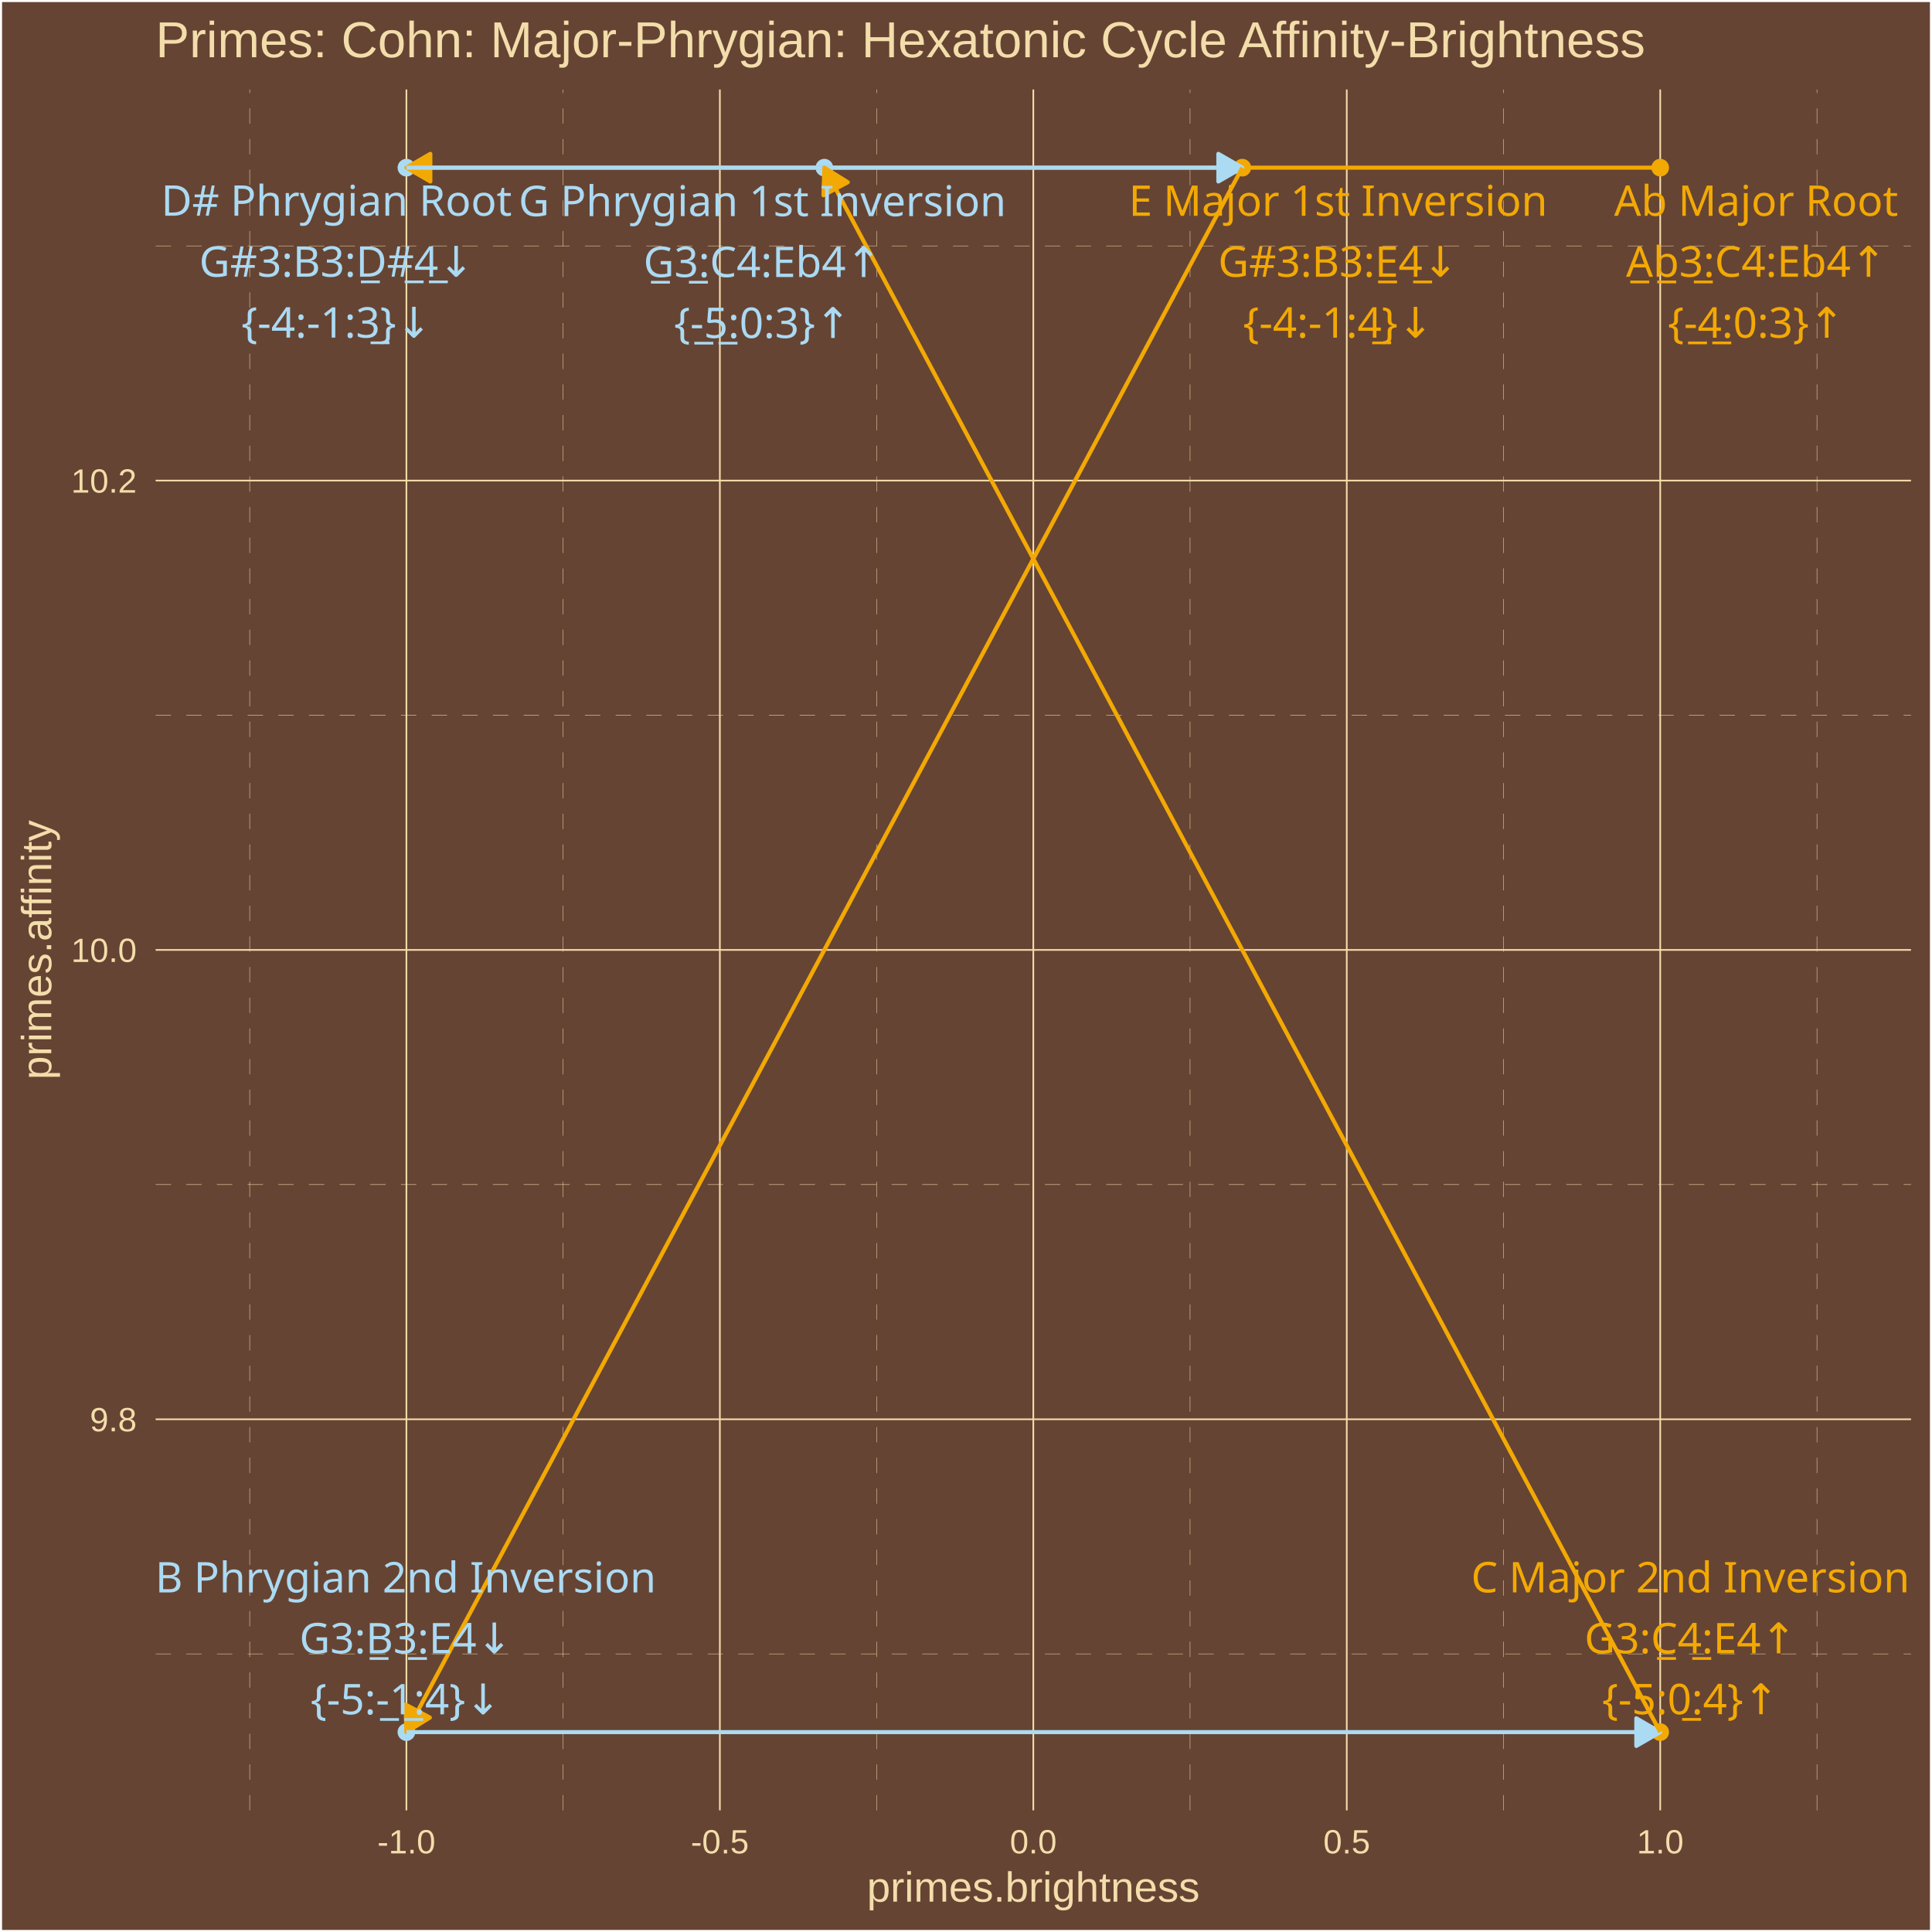
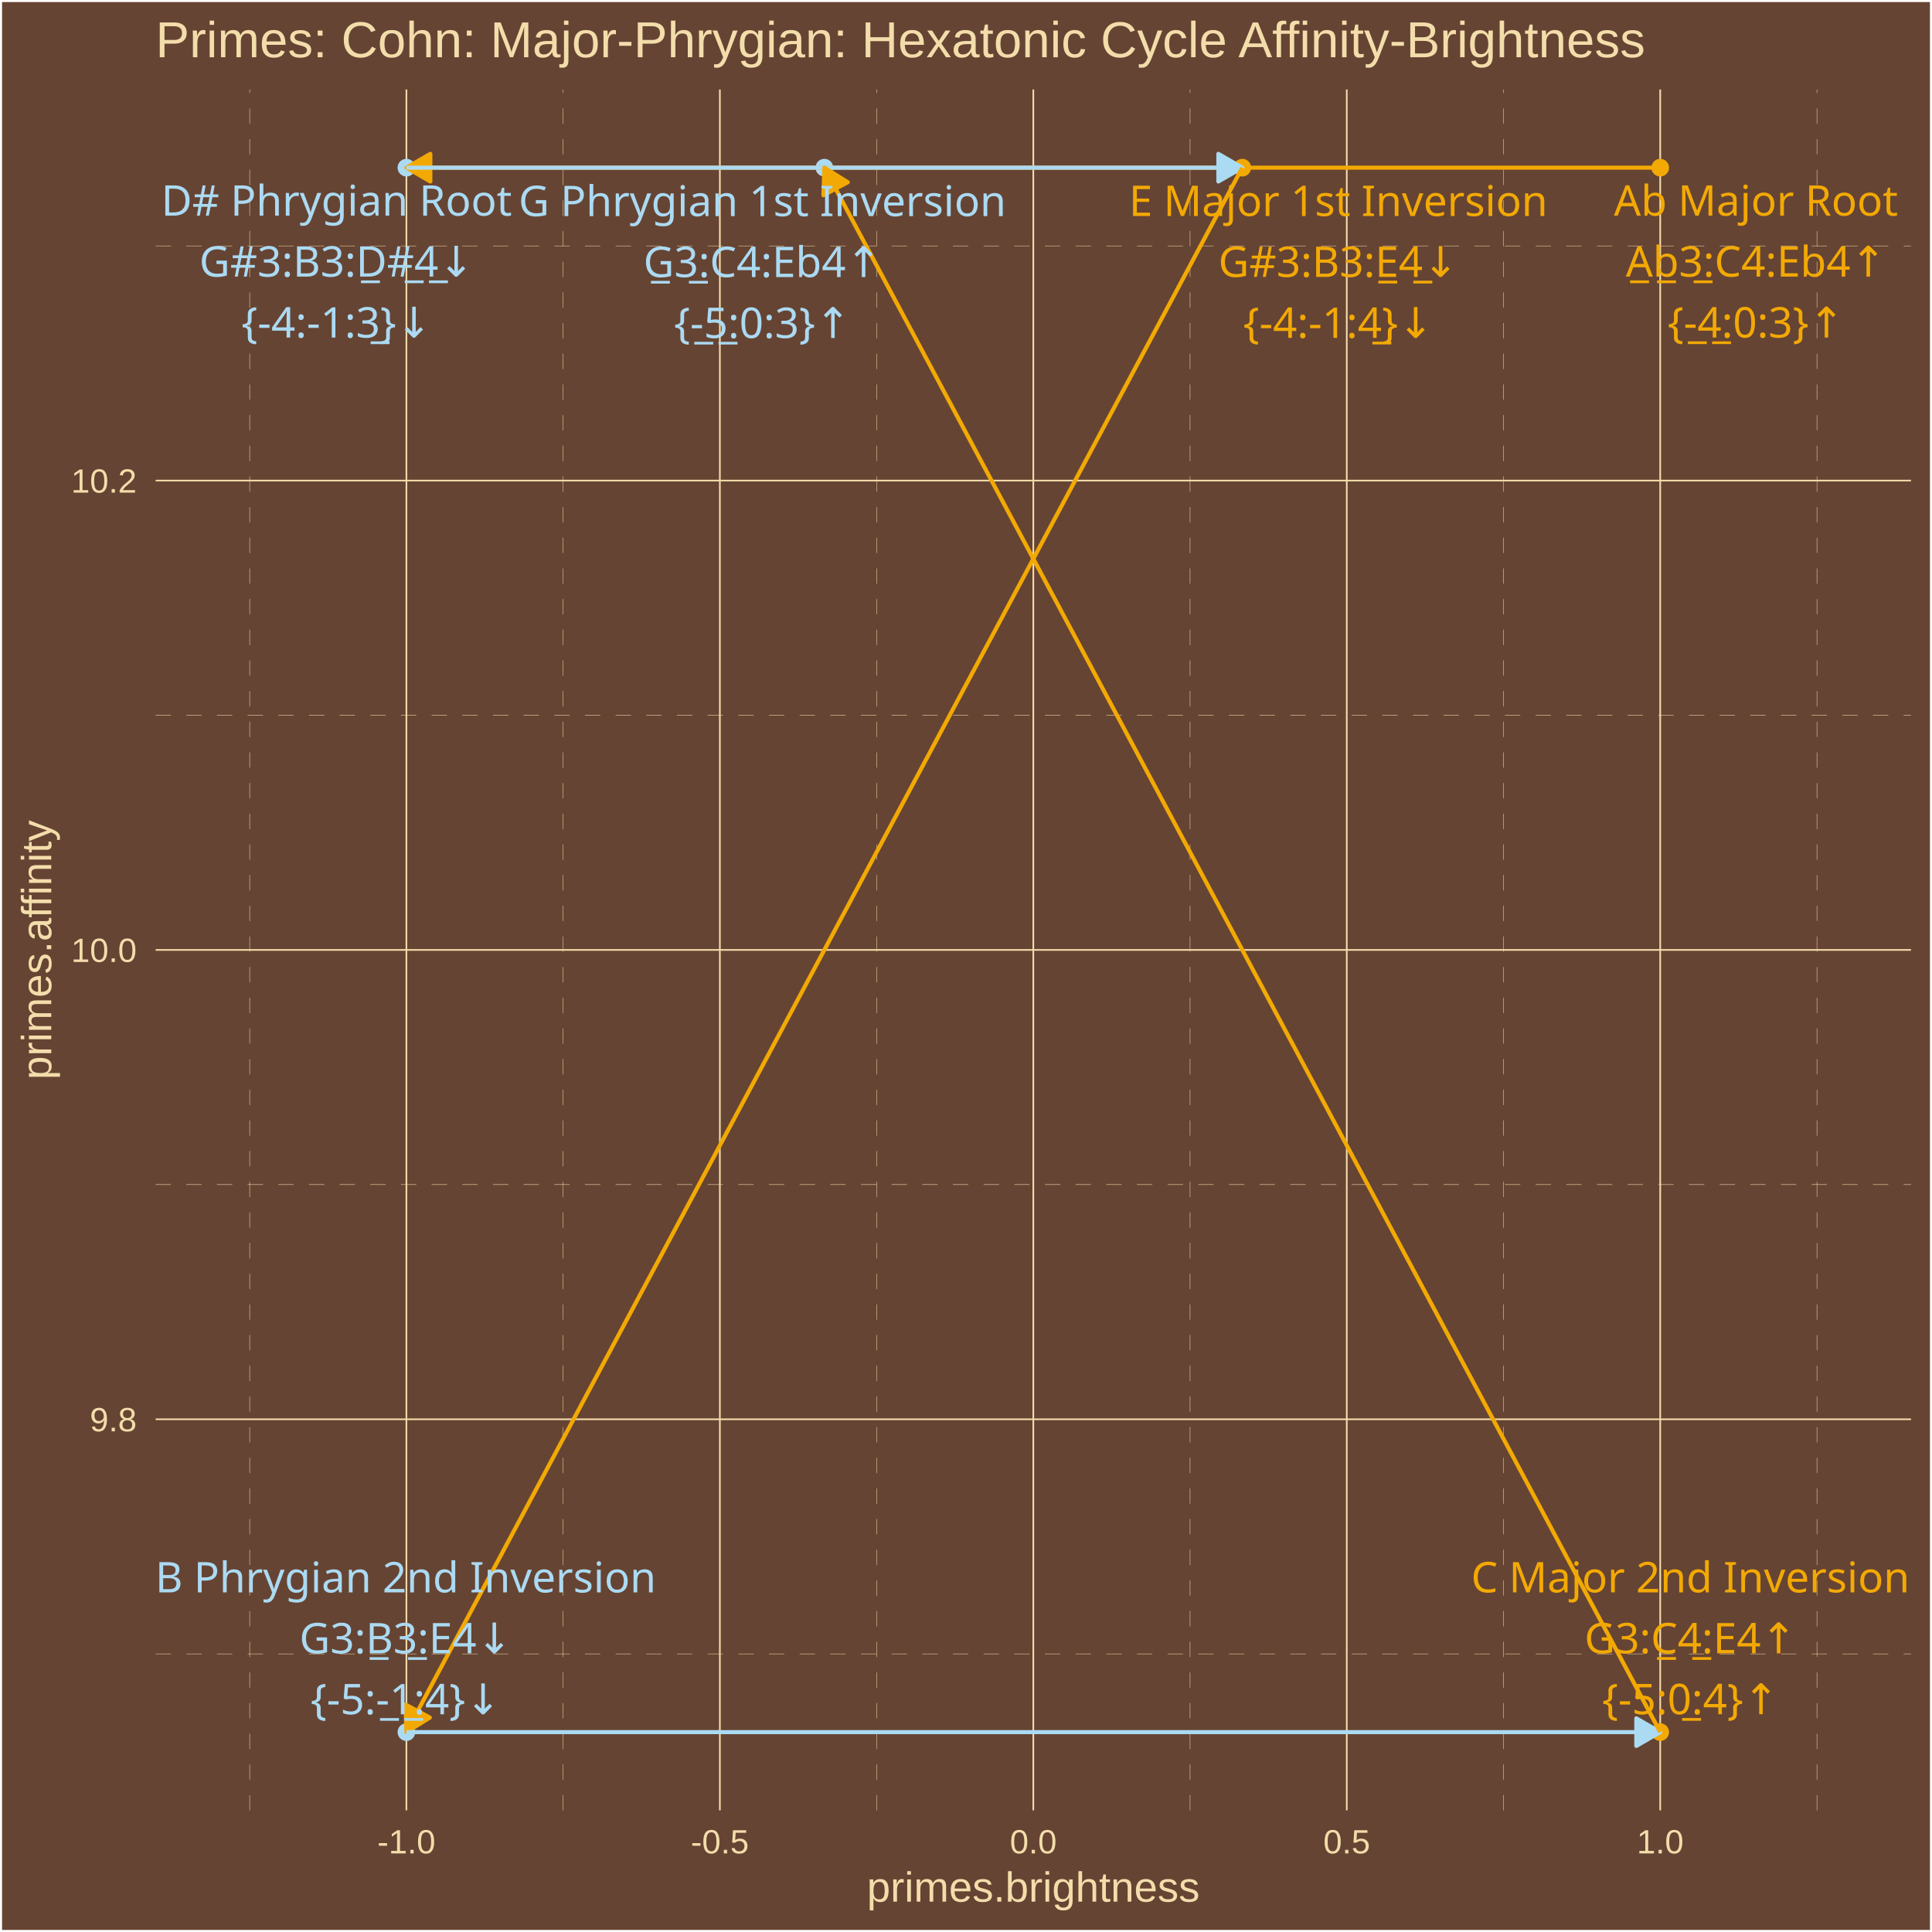
<svg xmlns="http://www.w3.org/2000/svg" class="svglite" width="504.00pt" height="504.00pt" viewBox="0 0 504.00 504.00">
  <defs>
    <style type="text/css">
    .svglite line, .svglite polyline, .svglite polygon, .svglite path, .svglite rect, .svglite circle {
      fill: none;
      stroke: #000000;
      stroke-linecap: round;
      stroke-linejoin: round;
      stroke-miterlimit: 10.00;
    }
    .svglite text {
      white-space: pre;
    }
  </style>
  </defs>
  <rect width="100%" height="100%" style="stroke: none; fill: #664433;" />
  <defs>
    <clipPath id="cpMC4wMHw1MDQuMDB8MC4wMHw1MDQuMDA=">
      <rect x="0.00" y="0.00" width="504.00" height="504.00" />
    </clipPath>
  </defs>
  <g clip-path="url(#cpMC4wMHw1MDQuMDB8MC4wMHw1MDQuMDA=)">
    <rect x="0.00" y="-0" width="504.00" height="504.00" style="stroke-width: 1.07; stroke: #FFFFFF; fill: #664433;" />
  </g>
  <defs>
    <clipPath id="cpNDAuNjB8NDk4LjUyfDIzLjM0fDQ3Mi4yNw==">
      <rect x="40.60" y="23.34" width="457.92" height="448.93" />
    </clipPath>
  </defs>
  <g clip-path="url(#cpNDAuNjB8NDk4LjUyfDIzLjM0fDQ3Mi4yNw==)">
    <rect x="40.60" y="23.34" width="457.92" height="448.93" style="stroke-width: 1.07; stroke: none; fill: #664433;" />
    <polyline points="40.60,431.45 498.52,431.45 " style="stroke-width: 0.11; stroke: #F3DDAB; stroke-dasharray: 4.00,4.00; stroke-linecap: butt;" />
    <polyline points="40.60,309.02 498.52,309.02 " style="stroke-width: 0.11; stroke: #F3DDAB; stroke-dasharray: 4.00,4.00; stroke-linecap: butt;" />
    <polyline points="40.60,186.58 498.52,186.58 " style="stroke-width: 0.11; stroke: #F3DDAB; stroke-dasharray: 4.00,4.00; stroke-linecap: butt;" />
    <polyline points="40.60,64.15 498.52,64.15 " style="stroke-width: 0.11; stroke: #F3DDAB; stroke-dasharray: 4.00,4.00; stroke-linecap: butt;" />
    <polyline points="65.14,472.27 65.14,23.34 " style="stroke-width: 0.11; stroke: #F3DDAB; stroke-dasharray: 4.00,4.00; stroke-linecap: butt;" />
    <polyline points="146.91,472.27 146.91,23.34 " style="stroke-width: 0.11; stroke: #F3DDAB; stroke-dasharray: 4.00,4.00; stroke-linecap: butt;" />
    <polyline points="228.68,472.27 228.68,23.34 " style="stroke-width: 0.11; stroke: #F3DDAB; stroke-dasharray: 4.00,4.00; stroke-linecap: butt;" />
    <polyline points="310.45,472.27 310.45,23.34 " style="stroke-width: 0.11; stroke: #F3DDAB; stroke-dasharray: 4.00,4.00; stroke-linecap: butt;" />
    <polyline points="392.22,472.27 392.22,23.34 " style="stroke-width: 0.11; stroke: #F3DDAB; stroke-dasharray: 4.00,4.00; stroke-linecap: butt;" />
    <polyline points="473.99,472.27 473.99,23.34 " style="stroke-width: 0.11; stroke: #F3DDAB; stroke-dasharray: 4.00,4.00; stroke-linecap: butt;" />
    <polyline points="40.60,370.24 498.52,370.24 " style="stroke-width: 0.43; stroke: #F3DDAB; stroke-linecap: butt;" />
    <polyline points="40.60,247.80 498.52,247.80 " style="stroke-width: 0.43; stroke: #F3DDAB; stroke-linecap: butt;" />
    <polyline points="40.60,125.37 498.52,125.37 " style="stroke-width: 0.43; stroke: #F3DDAB; stroke-linecap: butt;" />
    <polyline points="106.02,472.27 106.02,23.34 " style="stroke-width: 0.43; stroke: #F3DDAB; stroke-linecap: butt;" />
    <polyline points="187.79,472.27 187.79,23.34 " style="stroke-width: 0.43; stroke: #F3DDAB; stroke-linecap: butt;" />
    <polyline points="269.56,472.27 269.56,23.34 " style="stroke-width: 0.43; stroke: #F3DDAB; stroke-linecap: butt;" />
    <polyline points="351.33,472.27 351.33,23.34 " style="stroke-width: 0.43; stroke: #F3DDAB; stroke-linecap: butt;" />
    <polyline points="433.10,472.27 433.10,23.34 " style="stroke-width: 0.43; stroke: #F3DDAB; stroke-linecap: butt;" />
    <circle cx="433.10" cy="43.74" r="1.95" style="stroke-width: 0.71; stroke: #F3A904; fill: #F3A904;" />
    <circle cx="106.02" cy="43.74" r="1.95" style="stroke-width: 0.71; stroke: #ABDAF3; fill: #ABDAF3;" />
    <circle cx="324.08" cy="43.74" r="1.95" style="stroke-width: 0.71; stroke: #F3A904; fill: #F3A904;" />
    <circle cx="106.02" cy="451.86" r="1.95" style="stroke-width: 0.71; stroke: #ABDAF3; fill: #ABDAF3;" />
    <circle cx="433.10" cy="451.86" r="1.95" style="stroke-width: 0.71; stroke: #F3A904; fill: #F3A904;" />
    <circle cx="215.05" cy="43.74" r="1.95" style="stroke-width: 0.71; stroke: #ABDAF3; fill: #ABDAF3;" />
    <line x1="433.10" y1="43.74" x2="106.02" y2="43.74" style="stroke-width: 1.07; stroke: #F3A904; stroke-linecap: butt;" />
    <polygon points="112.26,40.14 106.02,43.74 112.26,47.34 " style="stroke-width: 1.07; stroke: #F3A904; stroke-linecap: butt; fill: #F3A904;" />
    <line x1="106.02" y1="43.74" x2="324.08" y2="43.74" style="stroke-width: 1.07; stroke: #ABDAF3; stroke-linecap: butt;" />
    <polygon points="317.84,47.34 324.08,43.74 317.84,40.14 " style="stroke-width: 1.07; stroke: #ABDAF3; stroke-linecap: butt; fill: #ABDAF3;" />
    <line x1="324.08" y1="43.74" x2="106.02" y2="451.86" style="stroke-width: 1.07; stroke: #F3A904; stroke-linecap: butt;" />
    <polygon points="105.78,444.66 106.02,451.86 112.13,448.06 " style="stroke-width: 1.07; stroke: #F3A904; stroke-linecap: butt; fill: #F3A904;" />
    <line x1="106.02" y1="451.86" x2="433.10" y2="451.86" style="stroke-width: 1.07; stroke: #ABDAF3; stroke-linecap: butt;" />
    <polygon points="426.87,455.46 433.10,451.86 426.87,448.26 " style="stroke-width: 1.07; stroke: #ABDAF3; stroke-linecap: butt; fill: #ABDAF3;" />
    <line x1="433.10" y1="451.86" x2="215.05" y2="43.74" style="stroke-width: 1.07; stroke: #F3A904; stroke-linecap: butt;" />
    <polygon points="221.16,47.54 215.05,43.74 214.81,50.94 " style="stroke-width: 1.07; stroke: #F3A904; stroke-linecap: butt; fill: #F3A904;" />
-     <text x="458.12" y="56.30" text-anchor="middle" style="font-size: 11.04px;fill: #F3A904; font-family: &quot;Arial Unicode MS&quot;;" textLength="70.50px" lengthAdjust="spacingAndGlyphs">Ab Major Root</text>
-     <text x="458.12" y="72.20" text-anchor="middle" style="font-size: 11.04px;fill: #F3A904; font-family: &quot;Arial Unicode MS&quot;;" textLength="67.35px" lengthAdjust="spacingAndGlyphs">A̲b̲3̲:C4:Eb4↑</text>
-     <text x="458.12" y="88.10" text-anchor="middle" style="font-size: 11.04px;fill: #F3A904; font-family: &quot;Arial Unicode MS&quot;;" textLength="43.44px" lengthAdjust="spacingAndGlyphs">{-̲4̲:0:3}↑</text>
-     <text x="87.78" y="56.28" text-anchor="middle" style="font-size: 11.04px;fill: #ABDAF3; font-family: &quot;Arial Unicode MS&quot;;" textLength="87.06px" lengthAdjust="spacingAndGlyphs">D# Phrygian Root</text>
-     <text x="87.78" y="72.18" text-anchor="middle" style="font-size: 11.04px;fill: #ABDAF3; font-family: &quot;Arial Unicode MS&quot;;" textLength="68.57px" lengthAdjust="spacingAndGlyphs">G#3:B3:D̲#̲4̲↓</text>
-     <text x="87.78" y="88.08" text-anchor="middle" style="font-size: 11.04px;fill: #ABDAF3; font-family: &quot;Arial Unicode MS&quot;;" textLength="47.12px" lengthAdjust="spacingAndGlyphs">{-4:-1:3̲}↓</text>
-     <text x="349.07" y="56.30" text-anchor="middle" style="font-size: 11.04px;fill: #F3A904; font-family: &quot;Arial Unicode MS&quot;;" textLength="103.61px" lengthAdjust="spacingAndGlyphs">E Major 1st Inversion</text>
-     <text x="349.07" y="72.20" text-anchor="middle" style="font-size: 11.04px;fill: #F3A904; font-family: &quot;Arial Unicode MS&quot;;" textLength="61.83px" lengthAdjust="spacingAndGlyphs">G#3:B3:E̲4̲↓</text>
-     <text x="349.07" y="88.09" text-anchor="middle" style="font-size: 11.04px;fill: #F3A904; font-family: &quot;Arial Unicode MS&quot;;" textLength="47.12px" lengthAdjust="spacingAndGlyphs">{-4:-1:4̲}↓</text>
-     <text x="105.83" y="415.42" text-anchor="middle" style="font-size: 11.04px;fill: #ABDAF3; font-family: &quot;Arial Unicode MS&quot;;" textLength="123.25px" lengthAdjust="spacingAndGlyphs">B Phrygian 2nd Inversion</text>
+     <text x="458.06" y="56.26" text-anchor="middle" style="font-size: 11.04px;fill: #F3A904; font-family: &quot;Arial Unicode MS&quot;;" textLength="70.50px" lengthAdjust="spacingAndGlyphs">Ab Major Root</text>
+     <text x="458.06" y="72.16" text-anchor="middle" style="font-size: 11.04px;fill: #F3A904; font-family: &quot;Arial Unicode MS&quot;;" textLength="67.35px" lengthAdjust="spacingAndGlyphs">A̲b̲3̲:C4:Eb4↑</text>
+     <text x="458.06" y="88.05" text-anchor="middle" style="font-size: 11.04px;fill: #F3A904; font-family: &quot;Arial Unicode MS&quot;;" textLength="43.44px" lengthAdjust="spacingAndGlyphs">{-̲4̲:0:3}↑</text>
+     <text x="87.80" y="56.26" text-anchor="middle" style="font-size: 11.04px;fill: #ABDAF3; font-family: &quot;Arial Unicode MS&quot;;" textLength="87.06px" lengthAdjust="spacingAndGlyphs">D# Phrygian Root</text>
+     <text x="87.80" y="72.16" text-anchor="middle" style="font-size: 11.04px;fill: #ABDAF3; font-family: &quot;Arial Unicode MS&quot;;" textLength="68.57px" lengthAdjust="spacingAndGlyphs">G#3:B3:D̲#̲4̲↓</text>
+     <text x="87.80" y="88.06" text-anchor="middle" style="font-size: 11.04px;fill: #ABDAF3; font-family: &quot;Arial Unicode MS&quot;;" textLength="47.12px" lengthAdjust="spacingAndGlyphs">{-4:-1:3̲}↓</text>
+     <text x="349.12" y="56.35" text-anchor="middle" style="font-size: 11.04px;fill: #F3A904; font-family: &quot;Arial Unicode MS&quot;;" textLength="103.61px" lengthAdjust="spacingAndGlyphs">E Major 1st Inversion</text>
+     <text x="349.12" y="72.24" text-anchor="middle" style="font-size: 11.04px;fill: #F3A904; font-family: &quot;Arial Unicode MS&quot;;" textLength="61.83px" lengthAdjust="spacingAndGlyphs">G#3:B3:E̲4̲↓</text>
+     <text x="349.12" y="88.14" text-anchor="middle" style="font-size: 11.04px;fill: #F3A904; font-family: &quot;Arial Unicode MS&quot;;" textLength="47.12px" lengthAdjust="spacingAndGlyphs">{-4:-1:4̲}↓</text>
+     <text x="105.83" y="415.41" text-anchor="middle" style="font-size: 11.04px;fill: #ABDAF3; font-family: &quot;Arial Unicode MS&quot;;" textLength="123.25px" lengthAdjust="spacingAndGlyphs">B Phrygian 2nd Inversion</text>
    <text x="105.83" y="431.31" text-anchor="middle" style="font-size: 11.04px;fill: #ABDAF3; font-family: &quot;Arial Unicode MS&quot;;" textLength="55.70px" lengthAdjust="spacingAndGlyphs">G3:B̲3̲:E4↓</text>
-     <text x="105.83" y="447.21" text-anchor="middle" style="font-size: 11.04px;fill: #ABDAF3; font-family: &quot;Arial Unicode MS&quot;;" textLength="47.12px" lengthAdjust="spacingAndGlyphs">{-5:-̲1̲:4}↓</text>
+     <text x="105.83" y="447.20" text-anchor="middle" style="font-size: 11.04px;fill: #ABDAF3; font-family: &quot;Arial Unicode MS&quot;;" textLength="47.12px" lengthAdjust="spacingAndGlyphs">{-5:-̲1̲:4}↓</text>
    <text x="440.97" y="415.40" text-anchor="middle" style="font-size: 11.04px;fill: #F3A904; font-family: &quot;Arial Unicode MS&quot;;" textLength="107.90px" lengthAdjust="spacingAndGlyphs">C Major 2nd Inversion</text>
    <text x="440.97" y="431.30" text-anchor="middle" style="font-size: 11.04px;fill: #F3A904; font-family: &quot;Arial Unicode MS&quot;;" textLength="56.30px" lengthAdjust="spacingAndGlyphs">G3:C̲4̲:E4↑</text>
    <text x="440.97" y="447.19" text-anchor="middle" style="font-size: 11.04px;fill: #F3A904; font-family: &quot;Arial Unicode MS&quot;;" textLength="43.44px" lengthAdjust="spacingAndGlyphs">{-5:0̲:4}↑</text>
-     <text x="198.88" y="56.38" text-anchor="middle" style="font-size: 11.04px;fill: #ABDAF3; font-family: &quot;Arial Unicode MS&quot;;" textLength="120.79px" lengthAdjust="spacingAndGlyphs">G Phrygian 1st Inversion</text>
-     <text x="198.88" y="72.27" text-anchor="middle" style="font-size: 11.04px;fill: #ABDAF3; font-family: &quot;Arial Unicode MS&quot;;" textLength="62.44px" lengthAdjust="spacingAndGlyphs">G̲3̲:C4:Eb4↑</text>
-     <text x="198.88" y="88.17" text-anchor="middle" style="font-size: 11.04px;fill: #ABDAF3; font-family: &quot;Arial Unicode MS&quot;;" textLength="43.44px" lengthAdjust="spacingAndGlyphs">{-̲5̲:0:3}↑</text>
+     <text x="198.87" y="56.38" text-anchor="middle" style="font-size: 11.04px;fill: #ABDAF3; font-family: &quot;Arial Unicode MS&quot;;" textLength="120.79px" lengthAdjust="spacingAndGlyphs">G Phrygian 1st Inversion</text>
+     <text x="198.87" y="72.28" text-anchor="middle" style="font-size: 11.04px;fill: #ABDAF3; font-family: &quot;Arial Unicode MS&quot;;" textLength="62.44px" lengthAdjust="spacingAndGlyphs">G̲3̲:C4:Eb4↑</text>
+     <text x="198.87" y="88.17" text-anchor="middle" style="font-size: 11.04px;fill: #ABDAF3; font-family: &quot;Arial Unicode MS&quot;;" textLength="43.44px" lengthAdjust="spacingAndGlyphs">{-̲5̲:0:3}↑</text>
  </g>
  <g clip-path="url(#cpMC4wMHw1MDQuMDB8MC4wMHw1MDQuMDA=)">
    <text x="35.67" y="373.39" text-anchor="end" style="font-size: 8.80px;fill: #F3DDAB; font-family: &quot;Arial&quot;;" textLength="12.23px" lengthAdjust="spacingAndGlyphs">9.8</text>
    <text x="35.67" y="250.95" text-anchor="end" style="font-size: 8.80px;fill: #F3DDAB; font-family: &quot;Arial&quot;;" textLength="17.13px" lengthAdjust="spacingAndGlyphs">10.0</text>
    <text x="35.67" y="128.52" text-anchor="end" style="font-size: 8.80px;fill: #F3DDAB; font-family: &quot;Arial&quot;;" textLength="17.13px" lengthAdjust="spacingAndGlyphs">10.2</text>
    <text x="106.02" y="483.50" text-anchor="middle" style="font-size: 8.80px;fill: #F3DDAB; font-family: &quot;Arial&quot;;" textLength="15.16px" lengthAdjust="spacingAndGlyphs">-1.0</text>
    <text x="187.79" y="483.50" text-anchor="middle" style="font-size: 8.80px;fill: #F3DDAB; font-family: &quot;Arial&quot;;" textLength="15.16px" lengthAdjust="spacingAndGlyphs">-0.5</text>
    <text x="269.56" y="483.50" text-anchor="middle" style="font-size: 8.80px;fill: #F3DDAB; font-family: &quot;Arial&quot;;" textLength="12.23px" lengthAdjust="spacingAndGlyphs">0.0</text>
    <text x="351.33" y="483.50" text-anchor="middle" style="font-size: 8.80px;fill: #F3DDAB; font-family: &quot;Arial&quot;;" textLength="12.23px" lengthAdjust="spacingAndGlyphs">0.5</text>
    <text x="433.10" y="483.50" text-anchor="middle" style="font-size: 8.80px;fill: #F3DDAB; font-family: &quot;Arial&quot;;" textLength="12.23px" lengthAdjust="spacingAndGlyphs">1.0</text>
    <text x="269.56" y="496.09" text-anchor="middle" style="font-size: 11.00px;fill: #F3DDAB; font-family: &quot;Arial&quot;;" textLength="86.82px" lengthAdjust="spacingAndGlyphs">primes.brightness</text>
    <text transform="translate(13.37,247.80) rotate(-90)" text-anchor="middle" style="font-size: 11.00px;fill: #F3DDAB; font-family: &quot;Arial&quot;;" textLength="67.85px" lengthAdjust="spacingAndGlyphs">primes.affinity</text>
    <text x="40.60" y="14.94" style="font-size: 13.20px;fill: #F3DDAB; font-family: &quot;Arial&quot;;" textLength="389.28px" lengthAdjust="spacingAndGlyphs">Primes: Cohn: Major-Phrygian: Hexatonic Cycle Affinity-Brightness</text>
  </g>
</svg>
